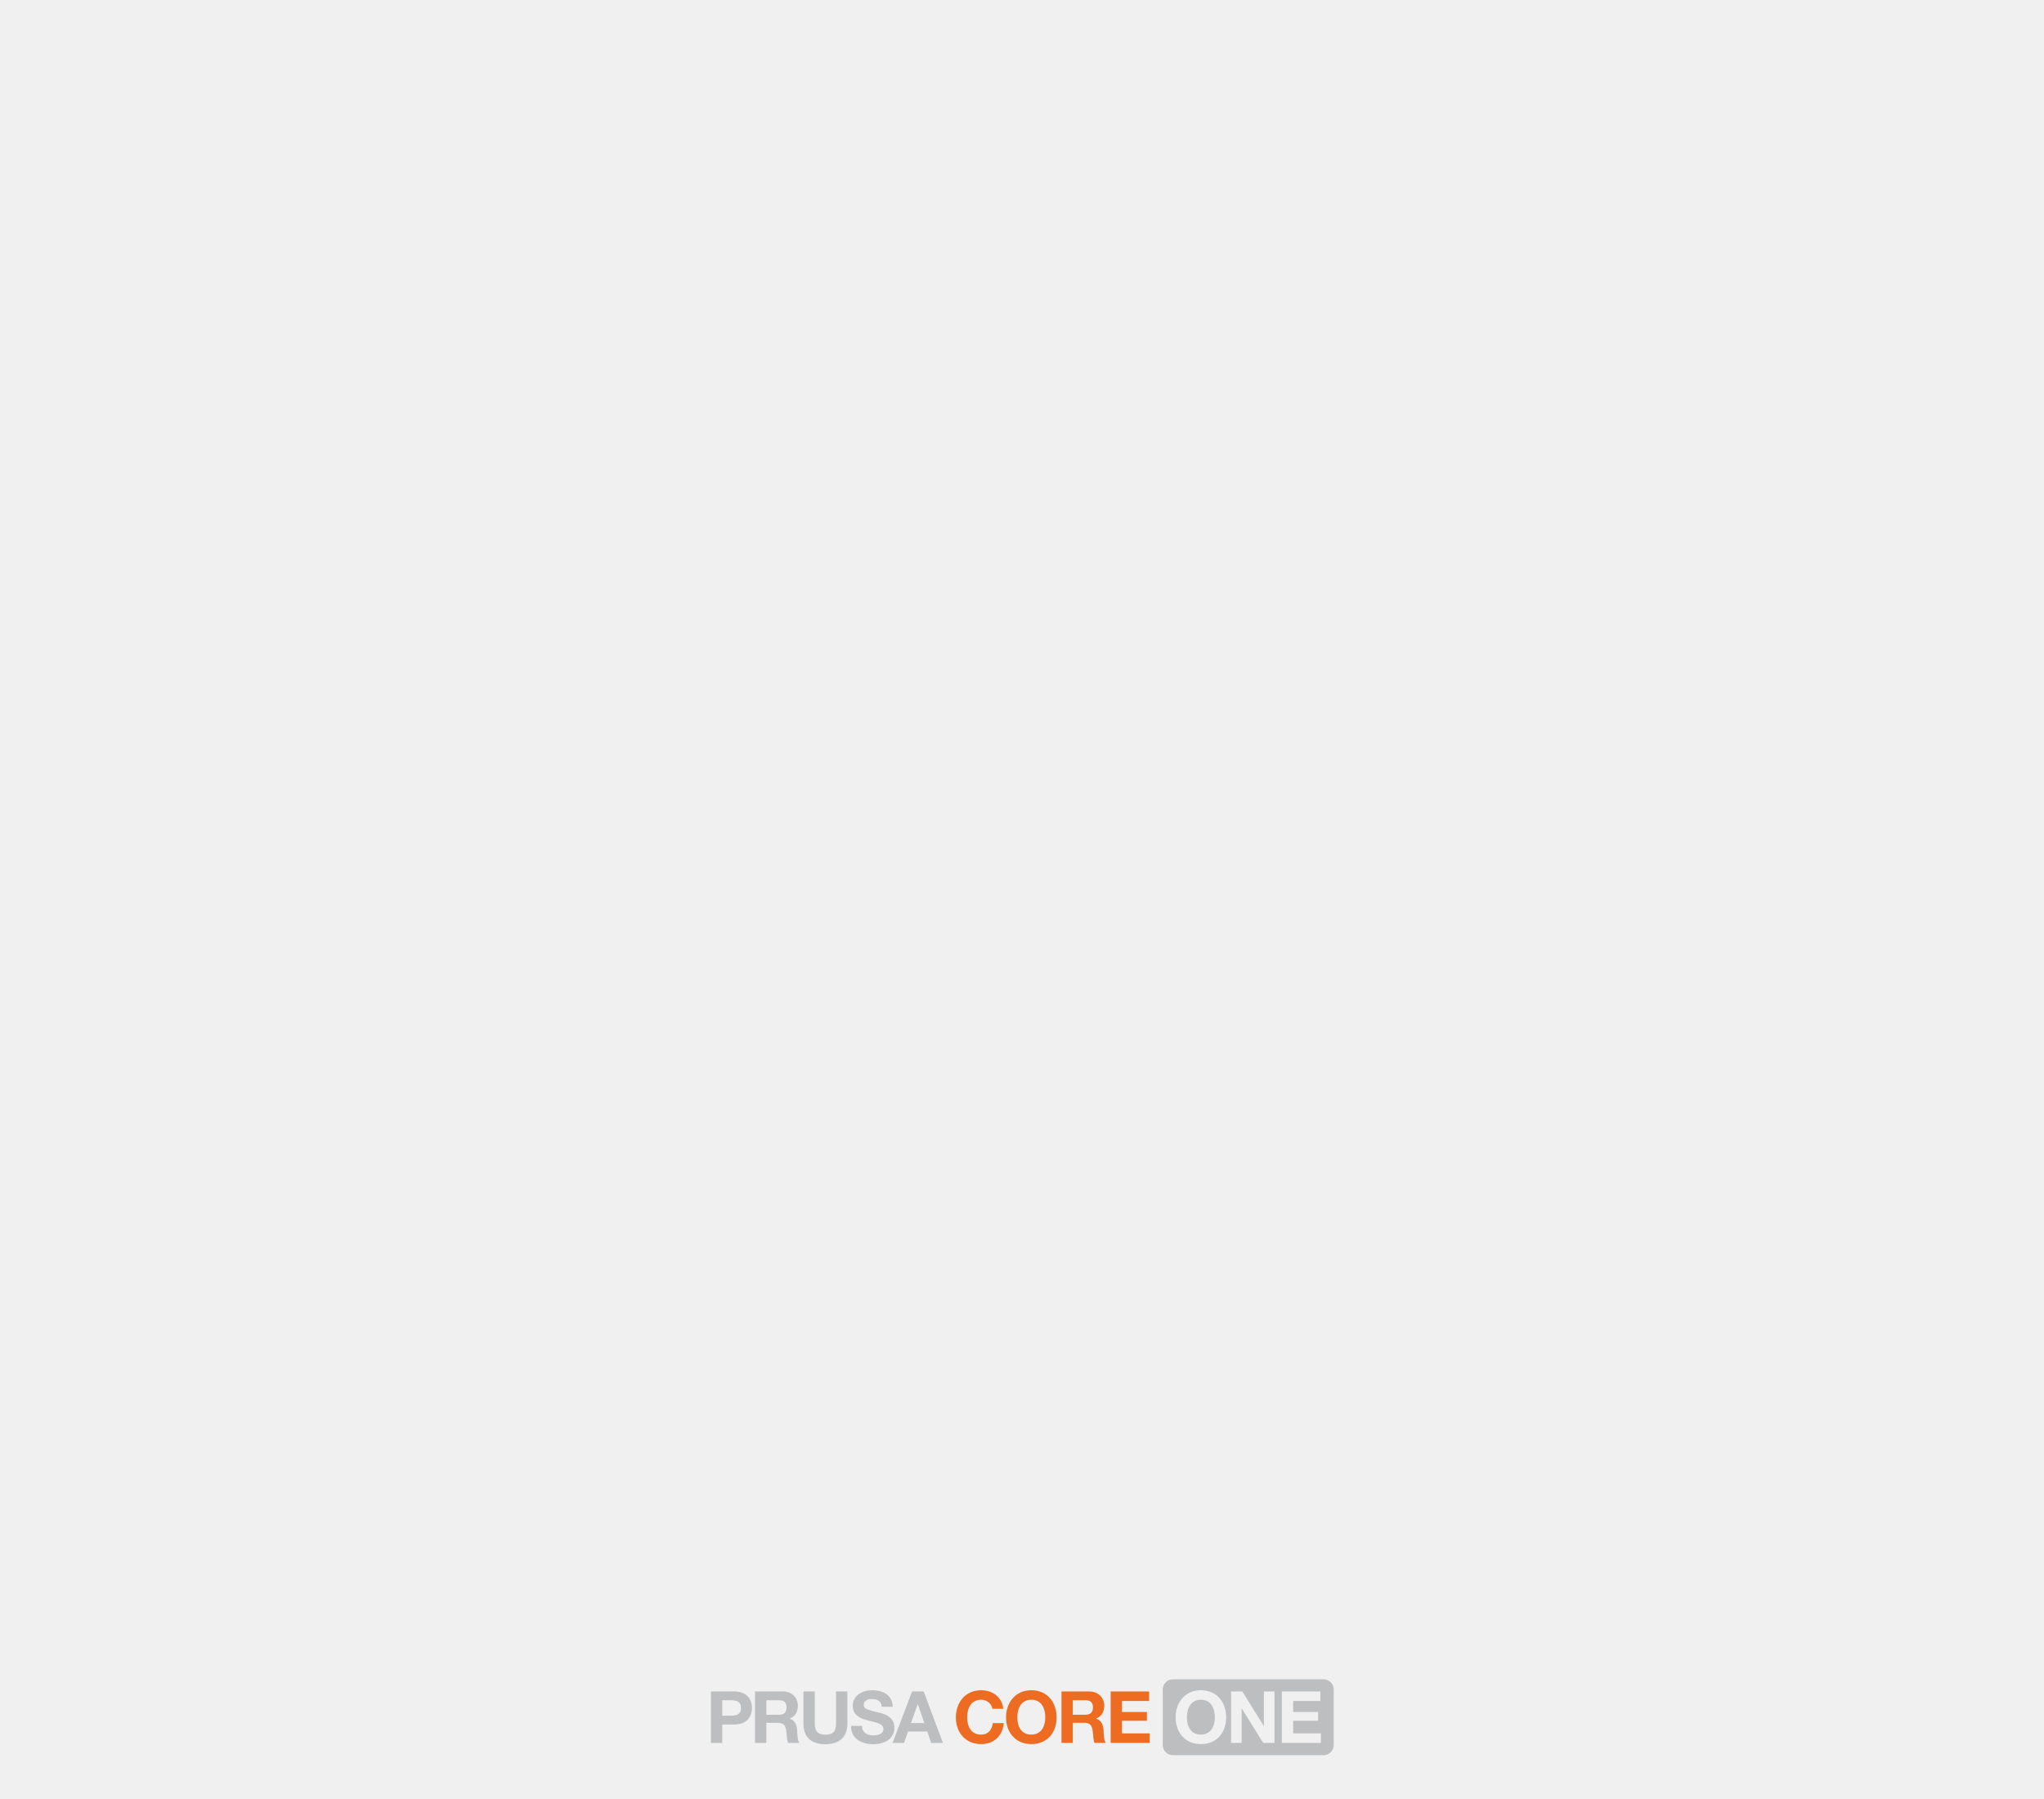
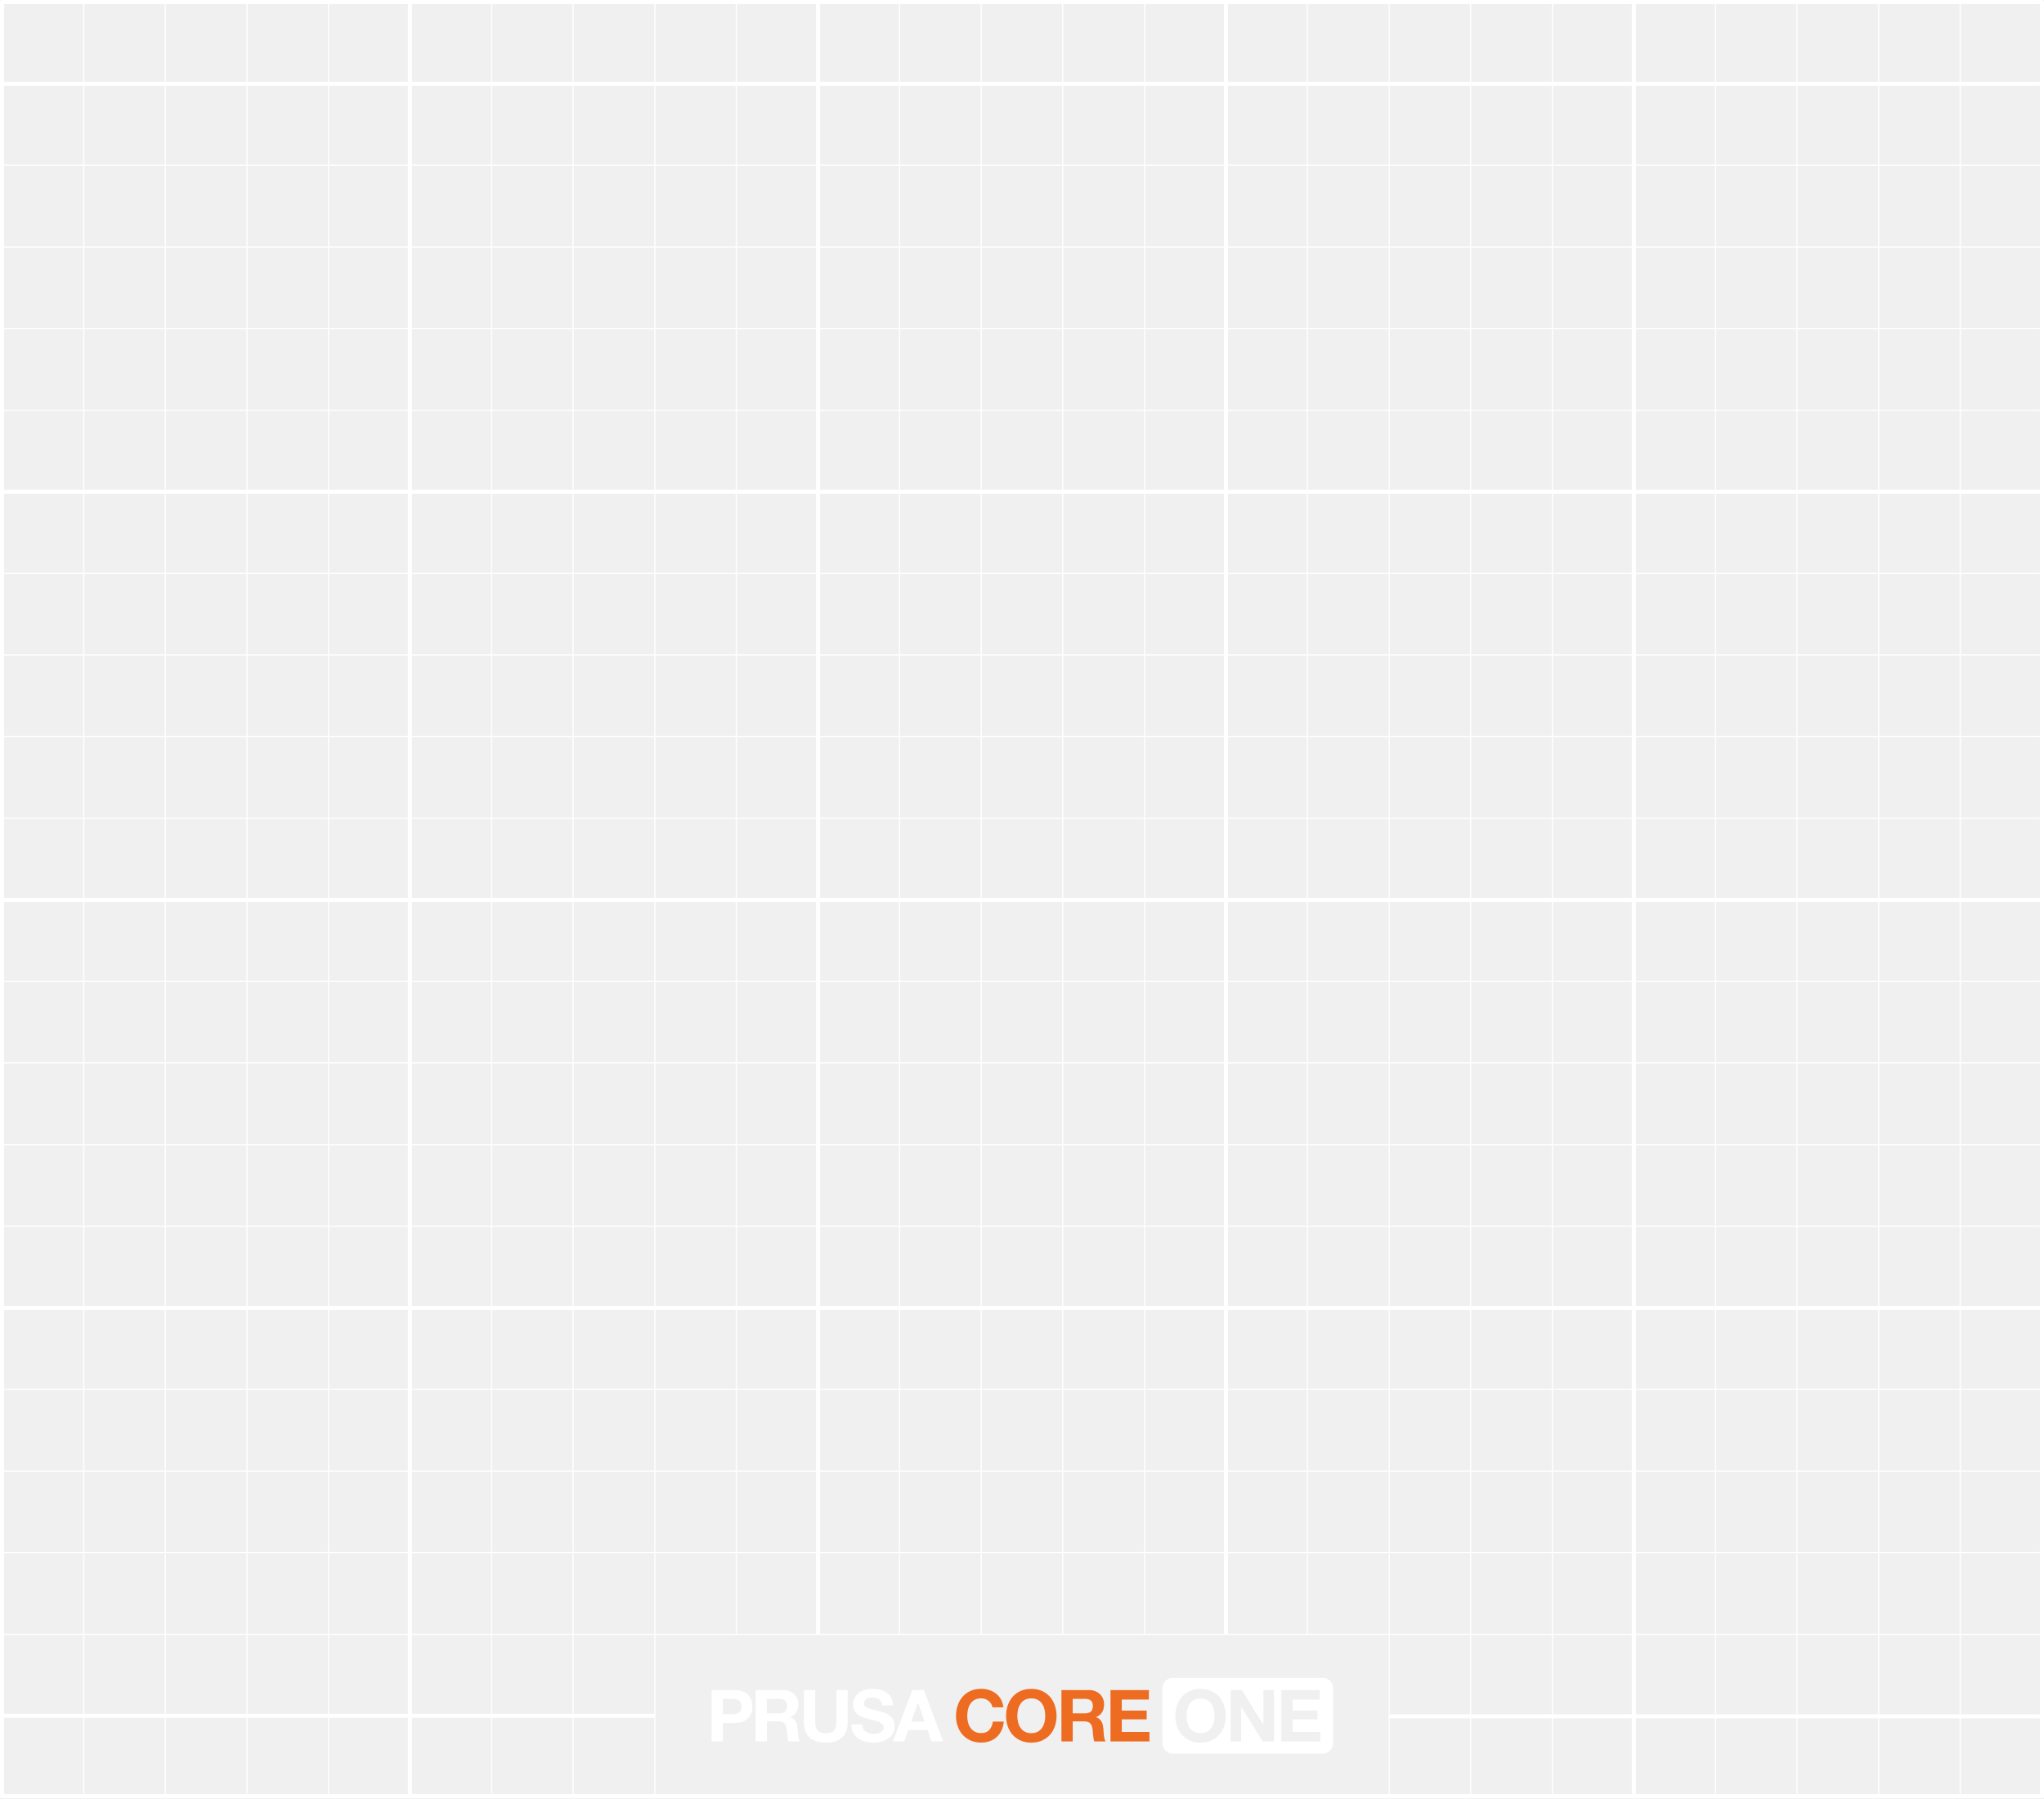
- <svg xmlns="http://www.w3.org/2000/svg" id="a" viewBox="0 0 2500 2200">
-   <path d="M869.53,2068.48h28.42c15.79,0,21.8,9.97,21.8,20.21s-6,20.21-21.8,20.21h-14.56v22.59h-13.86v-63ZM883.38,2098.13h10.77c6.35,0,12.18-1.41,12.18-9.44s-5.82-9.44-12.18-9.44h-10.77v18.88ZM923.44,2068.48h33.97c11.3,0,18.44,7.85,18.44,17.38,0,7.41-2.91,12.97-9.97,15.79v.18c6.79,1.85,8.74,8.29,9.18,14.74.26,3.97.09,11.47,2.65,14.91h-13.85c-1.59-3.97-1.5-10.06-2.21-15.09-.97-6.62-3.53-9.53-10.5-9.53h-13.85v24.62h-13.86v-63ZM937.3,2096.99h15.18c6.27,0,9.53-2.65,9.53-9s-3.26-8.73-9.53-8.73h-15.18v17.74ZM1036.42,2107.66c0,17.03-10.06,25.33-26.91,25.33s-26.83-8.12-26.83-25.33v-39.18h13.85v39.18c0,6.88,1.76,13.68,12.97,13.68,9.88,0,13.06-4.23,13.06-13.68v-39.18h13.85v39.18ZM1054.3,2110.57c0,8.38,6.53,11.65,13.94,11.65,4.85,0,12.27-1.41,12.27-7.85,0-6.88-9.53-7.85-18.71-10.41-9.35-2.3-18.8-6.26-18.8-17.91,0-12.97,12.18-19.06,23.56-19.06,13.15,0,25.24,5.73,25.24,20.29h-13.41c-.44-7.5-5.74-9.53-12.44-9.53-4.41,0-9.53,1.85-9.53,7.15,0,4.85,3,5.56,18.8,9.53,4.68,1.06,18.71,4.15,18.71,18.35,0,11.56-9,20.21-26.21,20.21-13.94,0-27.09-6.88-26.83-22.41h13.41ZM1115.54,2068.48h14.21l23.56,63h-14.38l-4.76-14.03h-23.56l-4.94,14.03h-14.03l23.91-63ZM1114.22,2107.13h16.32l-7.94-23.12h-.18l-8.21,23.12ZM1468.79,2066.98c19.38,0,30.92,14.53,30.92,33.21s-11.54,32.69-30.92,32.69-30.92-14.54-30.92-32.69,11.54-33.21,30.92-33.21ZM1468.79,2121.25c12.42,0,17.09-10.57,17.09-21.06,0-11.01-4.67-21.59-17.09-21.59s-17.09,10.57-17.09,21.59,4.67,21.06,17.09,21.06ZM1505.7,2068.48h13.74l26.25,42.2h.18v-42.2h12.95v62.9h-13.83l-26.17-42.11h-.18v42.11h-12.95v-62.9ZM1567.83,2068.48h47.05v11.63h-33.21v13.48h30.48v10.75h-30.48v15.42h33.92v11.63h-47.75v-62.9ZM1631.28,2133.95v-67.85c0-6.89-5.59-12.48-12.48-12.48h-184.2c-6.89,0-12.48,5.59-12.48,12.48v67.85c0,6.89,5.59,12.48,12.48,12.48h184.2c6.89,0,12.48-5.59,12.48-12.48Z" style="fill:#bcbec0;" />
-   <path d="M1213.77,2089.62c-.97-6.25-6.96-11.01-13.74-11.01-12.42,0-17.09,10.57-17.09,21.59s4.67,21.06,17.09,21.06c8.46,0,13.22-5.72,14.27-14.09h13.39c-1.41,15.77-12.16,25.73-27.67,25.73-19.38,0-30.92-14.54-30.92-32.69s11.54-33.21,30.92-33.21c13.74,0,25.46,8.11,27.14,22.64h-13.39ZM1261.39,2066.98c19.38,0,30.92,14.53,30.92,33.21s-11.54,32.69-30.92,32.69-30.92-14.54-30.92-32.69,11.54-33.21,30.92-33.21ZM1261.39,2121.25c12.42,0,17.09-10.57,17.09-21.06,0-11.01-4.67-21.59-17.09-21.59s-17.09,10.57-17.09,21.59,4.67,21.06,17.09,21.06ZM1298.28,2068.48h33.92c11.28,0,18.41,7.84,18.41,17.36,0,7.4-2.91,12.95-9.95,15.77v.18c6.78,1.85,8.72,8.28,9.16,14.71.26,3.97.09,11.45,2.64,14.89h-13.83c-1.59-3.97-1.5-10.04-2.2-15.07-.97-6.61-3.52-9.51-10.48-9.51h-13.83v24.58h-13.83v-62.9ZM1312.11,2096.94h15.15c6.26,0,9.51-2.65,9.51-8.99s-3.26-8.72-9.51-8.72h-15.15v17.71ZM1358.45,2068.48h47.05v11.63h-33.21v13.48h30.48v10.75h-30.48v15.42h33.92v11.63h-47.75v-62.9Z" style="fill:#ed6c21;" />
+ <svg xmlns="http://www.w3.org/2000/svg" id="a" width="710.1" height="624.64" viewBox="0 0 710.1 624.64">
+   <line id="b" x1=".72" y1="1.08" x2=".72" y2="623.93" style="fill:none; stroke:#fff; stroke-linecap:round; stroke-linejoin:round; stroke-width:1.43px;" />
+   <line id="c" x1="709.38" y1="623.93" x2="709.38" y2="1.08" style="fill:none; stroke:#fff; stroke-linecap:round; stroke-linejoin:round; stroke-width:1.43px;" />
+   <path d="M142.41,1.08v622.43M284.2,1.02v566.24M.71,596h226.34M483.13,596.17h225.84M1.2,454.3h708.2M1.2,312.6h708.2M1.2,170.8h708.2M1.2,29.1h708.2M709.4.7H.7M425.92,1.15v565.97M567.63,1.25v621.51M1.5,623.9h707.9" style="fill:none; stroke:#fff; stroke-linecap:round; stroke-linejoin:round; stroke-width:1.43px;" />
+   <path d="M85.81,1.08v622.74M114.11,1.08v622.74M170.81,1.08v622.74M199.11,1.08v622.74M227.51,1.08v622.74M255.8,1.06v566.47M312.48,1.04v566.54M340.89,1.04v566.54M680.99,1.08v622.74M29.11,1.08v622.74M57.41,1.08v622.74M1.5,482.6h707.9M1.5,511h707.9M1.5,539.3h707.9M1.5,567.7h707.9M1.5,425.9h707.9M1.5,397.6h707.9M1.5,369.2h707.9M1.5,340.9h707.9M1.5,284.2h707.9M1.5,255.8h707.9M1.5,227.5h707.9M1.5,199.2h707.9M1.5,142.5h707.9M1.5,114.1h707.9M1.5,85.8h707.9M1.5,57.4h707.9M369.2,1.07v566.52M397.61,1.08v566.58M454.18,1.06v566.33M482.61,1.12v622.32M510.92,1.12v622.32M539.32,1.12v622.32M595.95,1.16v622.21M624.27,1.16v622.21M652.69,1.11v622.41" style="fill:none; stroke:#fff; stroke-linecap:round; stroke-linejoin:round; stroke-width:.41px;" />
+   <path d="M420.82,600.15c.38-.57.66-1.2.84-1.91.18-.71.26-1.44.26-2.19s-.09-1.54-.26-2.27c-.18-.73-.45-1.39-.84-1.96-.38-.58-.88-1.03-1.5-1.38-.62-.34-1.37-.51-2.25-.51s-1.63.17-2.25.51c-.62.34-1.12.8-1.5,1.38-.38.57-.66,1.23-.84,1.96s-.26,1.49-.26,2.27.09,1.48.26,2.19c.18.71.45,1.35.84,1.91.38.57.88,1.02,1.5,1.36s1.37.51,2.25.51,1.63-.17,2.25-.51c.62-.34,1.12-.8,1.5-1.36M413.37,604.6c-1.08-.48-2-1.14-2.75-1.97-.75-.83-1.32-1.82-1.72-2.95-.4-1.13-.6-2.34-.6-3.62s.2-2.55.6-3.7c.4-1.15.98-2.15,1.72-3,.75-.85,1.67-1.52,2.75-2,1.08-.48,2.32-.72,3.7-.72s2.62.24,3.7.72c1.08.48,2,1.15,2.75,2,.75.85,1.32,1.85,1.72,3,.4,1.15.6,2.38.6,3.7s-.2,2.49-.6,3.62c-.4,1.13-.97,2.12-1.72,2.95-.75.83-1.67,1.49-2.75,1.97-1.08.48-2.32.72-3.7.72s-2.62-.24-3.7-.72M431.42,587.05l7.45,11.97h.05v-11.97h3.67v17.84h-3.92l-7.42-11.95h-.05v11.95h-3.67v-17.84h3.9ZM458.48,587.05v3.3h-9.42v3.82h8.65v3.05h-8.65v4.37h9.62v3.3h-13.54v-17.84h13.34ZM463.13,605.54v-19.13c0-1.98-1.61-3.59-3.59-3.59h-52.11c-1.98,0-3.59,1.61-3.59,3.59v19.13c0,1.98,1.61,3.59,3.59,3.59h52.11c1.98,0,3.59-1.61,3.59-3.59" style="fill:#fff;" />
+   <path d="M251.12,595.45h3.05c.45,0,.88-.03,1.3-.1.42-.07.78-.2,1.1-.39.32-.19.57-.46.76-.81.19-.35.29-.81.29-1.37s-.1-1.02-.29-1.37c-.19-.35-.45-.62-.76-.81-.32-.19-.68-.32-1.1-.39-.42-.07-.85-.1-1.3-.1h-3.05v5.35ZM247.2,587.05h8.05c1.12,0,2.07.16,2.85.49.78.32,1.42.75,1.91,1.29.49.53.85,1.15,1.07,1.84.22.69.34,1.4.34,2.11s-.11,1.44-.34,2.12c-.22.68-.58,1.29-1.07,1.82-.49.53-1.13.96-1.91,1.29-.78.32-1.73.49-2.85.49h-4.12v6.4h-3.92v-17.84ZM266.42,595.13h4.3c.88,0,1.55-.2,2.01-.6.46-.4.69-1.05.69-1.95s-.23-1.5-.69-1.89c-.46-.39-1.13-.59-2.01-.59h-4.3v5.02ZM262.49,587.05h9.62c.8,0,1.52.13,2.16.39.64.26,1.19.61,1.65,1.06.46.45.81.98,1.05,1.57.24.6.36,1.23.36,1.9,0,1.05-.22,1.96-.66,2.72-.44.77-1.16,1.35-2.16,1.75v.05c.48.13.88.34,1.2.61.32.27.58.6.77.99.2.38.35.8.44,1.24.09.44.15.89.19,1.34.02.28.03.62.05,1,.02.38.05.77.09,1.16.04.39.11.77.2,1.14.09.37.23.67.41.93h-3.92c-.12-.28-.2-.6-.26-.94-.06-.34-.11-.7-.15-1.07-.04-.37-.07-.76-.1-1.15-.02-.39-.06-.76-.11-1.11-.13-.93-.42-1.61-.85-2.05-.43-.43-1.14-.65-2.12-.65h-3.92v6.97h-3.92v-17.84ZM294.5,598.15c0,2.42-.67,4.22-2.02,5.4-1.35,1.18-3.22,1.77-5.6,1.77s-4.29-.59-5.61-1.76c-1.32-1.17-1.99-2.98-1.99-5.41v-11.1h3.92v11.1c0,.48.04.96.13,1.43.08.47.26.88.52,1.25.27.37.64.66,1.11.88.48.22,1.11.32,1.91.32,1.4,0,2.37-.31,2.9-.94.53-.62.8-1.6.8-2.94v-11.1h3.92v11.1ZM299.57,598.97c0,.6.11,1.11.32,1.52.22.42.5.75.86,1.01.36.26.77.45,1.25.57.48.13.98.19,1.51.19.35,0,.72-.03,1.12-.09.4-.06.77-.17,1.12-.34.35-.17.64-.4.87-.69.23-.29.35-.66.35-1.11,0-.48-.15-.88-.46-1.17-.31-.3-.71-.55-1.21-.76-.5-.21-1.07-.38-1.7-.53-.63-.14-1.27-.3-1.92-.49-.67-.17-1.32-.37-1.95-.61-.63-.24-1.2-.55-1.7-.94-.5-.38-.9-.86-1.21-1.42-.31-.57-.46-1.27-.46-2.1,0-.92.2-1.71.59-2.39.39-.67.9-1.24,1.54-1.69.63-.45,1.35-.78,2.15-1,.8-.22,1.6-.32,2.4-.32.93,0,1.83.1,2.69.31.86.21,1.62.55,2.29,1.01.67.47,1.2,1.06,1.59,1.79.39.72.59,1.6.59,2.64h-3.8c-.03-.53-.15-.97-.34-1.32-.19-.35-.45-.62-.76-.82-.32-.2-.68-.34-1.1-.42-.42-.08-.86-.13-1.32-.13-.32,0-.63.03-.95.1-.32.07-.6.18-.86.35-.26.17-.47.38-.64.64-.17.26-.25.57-.25.94s.07.63.2.85c.13.22.39.41.79.59.39.18.93.36,1.62.55.69.19,1.6.43,2.71.71.22.05.5.12.85.21.35.09.72.22,1.11.38s.78.36,1.18.61c.39.25.75.56,1.07.92.32.37.59.8.79,1.31.2.51.3,1.1.3,1.76,0,.82-.16,1.57-.48,2.27-.32.7-.79,1.3-1.41,1.81-.62.51-1.4.91-2.32,1.2-.92.29-1.99.44-3.21.44-.98,0-1.94-.13-2.86-.37-.92-.25-1.74-.63-2.44-1.15-.7-.52-1.26-1.17-1.69-1.97-.42-.8-.63-1.75-.61-2.85h3.8ZM316.59,598h4.62l-2.25-6.55h-.05l-2.32,6.55ZM316.96,587.05h4.02l6.67,17.84h-4.07l-1.35-3.97h-6.67l-1.4,3.97h-3.97l6.77-17.84Z" style="fill:#fff;" />
+   <path d="M344.78,593.05c-.07-.45-.22-.86-.45-1.24-.23-.37-.53-.7-.87-.99-.35-.28-.75-.5-1.19-.66-.44-.16-.9-.24-1.39-.24-.88,0-1.63.17-2.25.51s-1.12.8-1.5,1.37c-.38.58-.66,1.23-.84,1.96-.18.73-.26,1.49-.26,2.27s.09,1.48.26,2.19c.18.71.45,1.35.84,1.91.38.57.88,1.02,1.5,1.36.62.34,1.37.51,2.25.51,1.2,0,2.14-.37,2.81-1.11.67-.74,1.09-1.7,1.24-2.89h3.8c-.1,1.12-.36,2.12-.77,3.02-.42.9-.97,1.67-1.65,2.3-.68.63-1.48,1.12-2.4,1.46-.92.34-1.92.51-3.02.51-1.38,0-2.62-.24-3.7-.72-1.08-.48-2-1.14-2.75-1.97-.75-.83-1.32-1.82-1.72-2.95-.4-1.13-.6-2.34-.6-3.62s.2-2.55.6-3.7c.4-1.15.97-2.15,1.72-3,.75-.85,1.67-1.52,2.75-2,1.08-.48,2.32-.72,3.7-.72.98,0,1.91.14,2.79.43.87.28,1.66.69,2.35,1.24.69.54,1.26,1.21,1.71,2.01.45.8.73,1.72.85,2.75h-3.8ZM353.43,596.05c0,.75.09,1.48.26,2.19.18.71.45,1.35.84,1.91.38.57.88,1.02,1.5,1.36s1.37.51,2.25.51,1.63-.17,2.25-.51c.62-.34,1.12-.8,1.5-1.36.38-.57.66-1.2.84-1.91.17-.71.26-1.44.26-2.19s-.09-1.54-.26-2.27c-.18-.73-.45-1.39-.84-1.96-.38-.58-.88-1.03-1.5-1.37-.62-.34-1.37-.51-2.25-.51s-1.63.17-2.25.51c-.62.34-1.12.8-1.5,1.37-.38.58-.66,1.23-.84,1.96-.18.73-.26,1.49-.26,2.27M349.51,596.05c0-1.32.2-2.55.6-3.7.4-1.15.97-2.15,1.72-3,.75-.85,1.67-1.52,2.75-2,1.08-.48,2.32-.72,3.7-.72s2.62.24,3.7.72c1.08.48,2,1.15,2.75,2,.75.85,1.33,1.85,1.72,3,.4,1.15.6,2.38.6,3.7s-.2,2.49-.6,3.62c-.4,1.13-.97,2.12-1.72,2.95-.75.83-1.67,1.49-2.75,1.97-1.08.48-2.32.72-3.7.72s-2.62-.24-3.7-.72c-1.08-.48-2-1.14-2.75-1.97-.75-.83-1.32-1.82-1.72-2.95-.4-1.13-.6-2.34-.6-3.62M372.66,595.13h4.3c.88,0,1.55-.2,2.01-.6.46-.4.69-1.05.69-1.95s-.23-1.5-.69-1.89c-.46-.39-1.13-.59-2.01-.59h-4.3v5.02ZM368.73,587.05h9.62c.8,0,1.52.13,2.16.39.64.26,1.19.61,1.65,1.06.46.45.81.98,1.05,1.57.24.6.36,1.23.36,1.9,0,1.05-.22,1.96-.66,2.72-.44.77-1.16,1.35-2.16,1.75v.05c.48.13.88.34,1.2.61.32.27.58.6.77.99.2.38.35.8.44,1.24.09.44.15.89.19,1.34.02.28.03.62.05,1,.02.38.05.77.09,1.16.04.39.11.77.2,1.14.09.37.23.67.41.93h-3.92c-.12-.28-.2-.6-.26-.94-.06-.34-.11-.7-.15-1.07-.04-.37-.07-.76-.1-1.15-.02-.39-.06-.76-.11-1.11-.13-.93-.42-1.61-.85-2.05-.43-.43-1.14-.65-2.12-.65h-3.92v6.97h-3.92v-17.84ZM385.79,587.05h13.34v3.3h-9.42v3.82h8.65v3.05h-8.65v4.37h9.62v3.3h-13.54v-17.84Z" style="fill:#ed6c21;" />
</svg>
